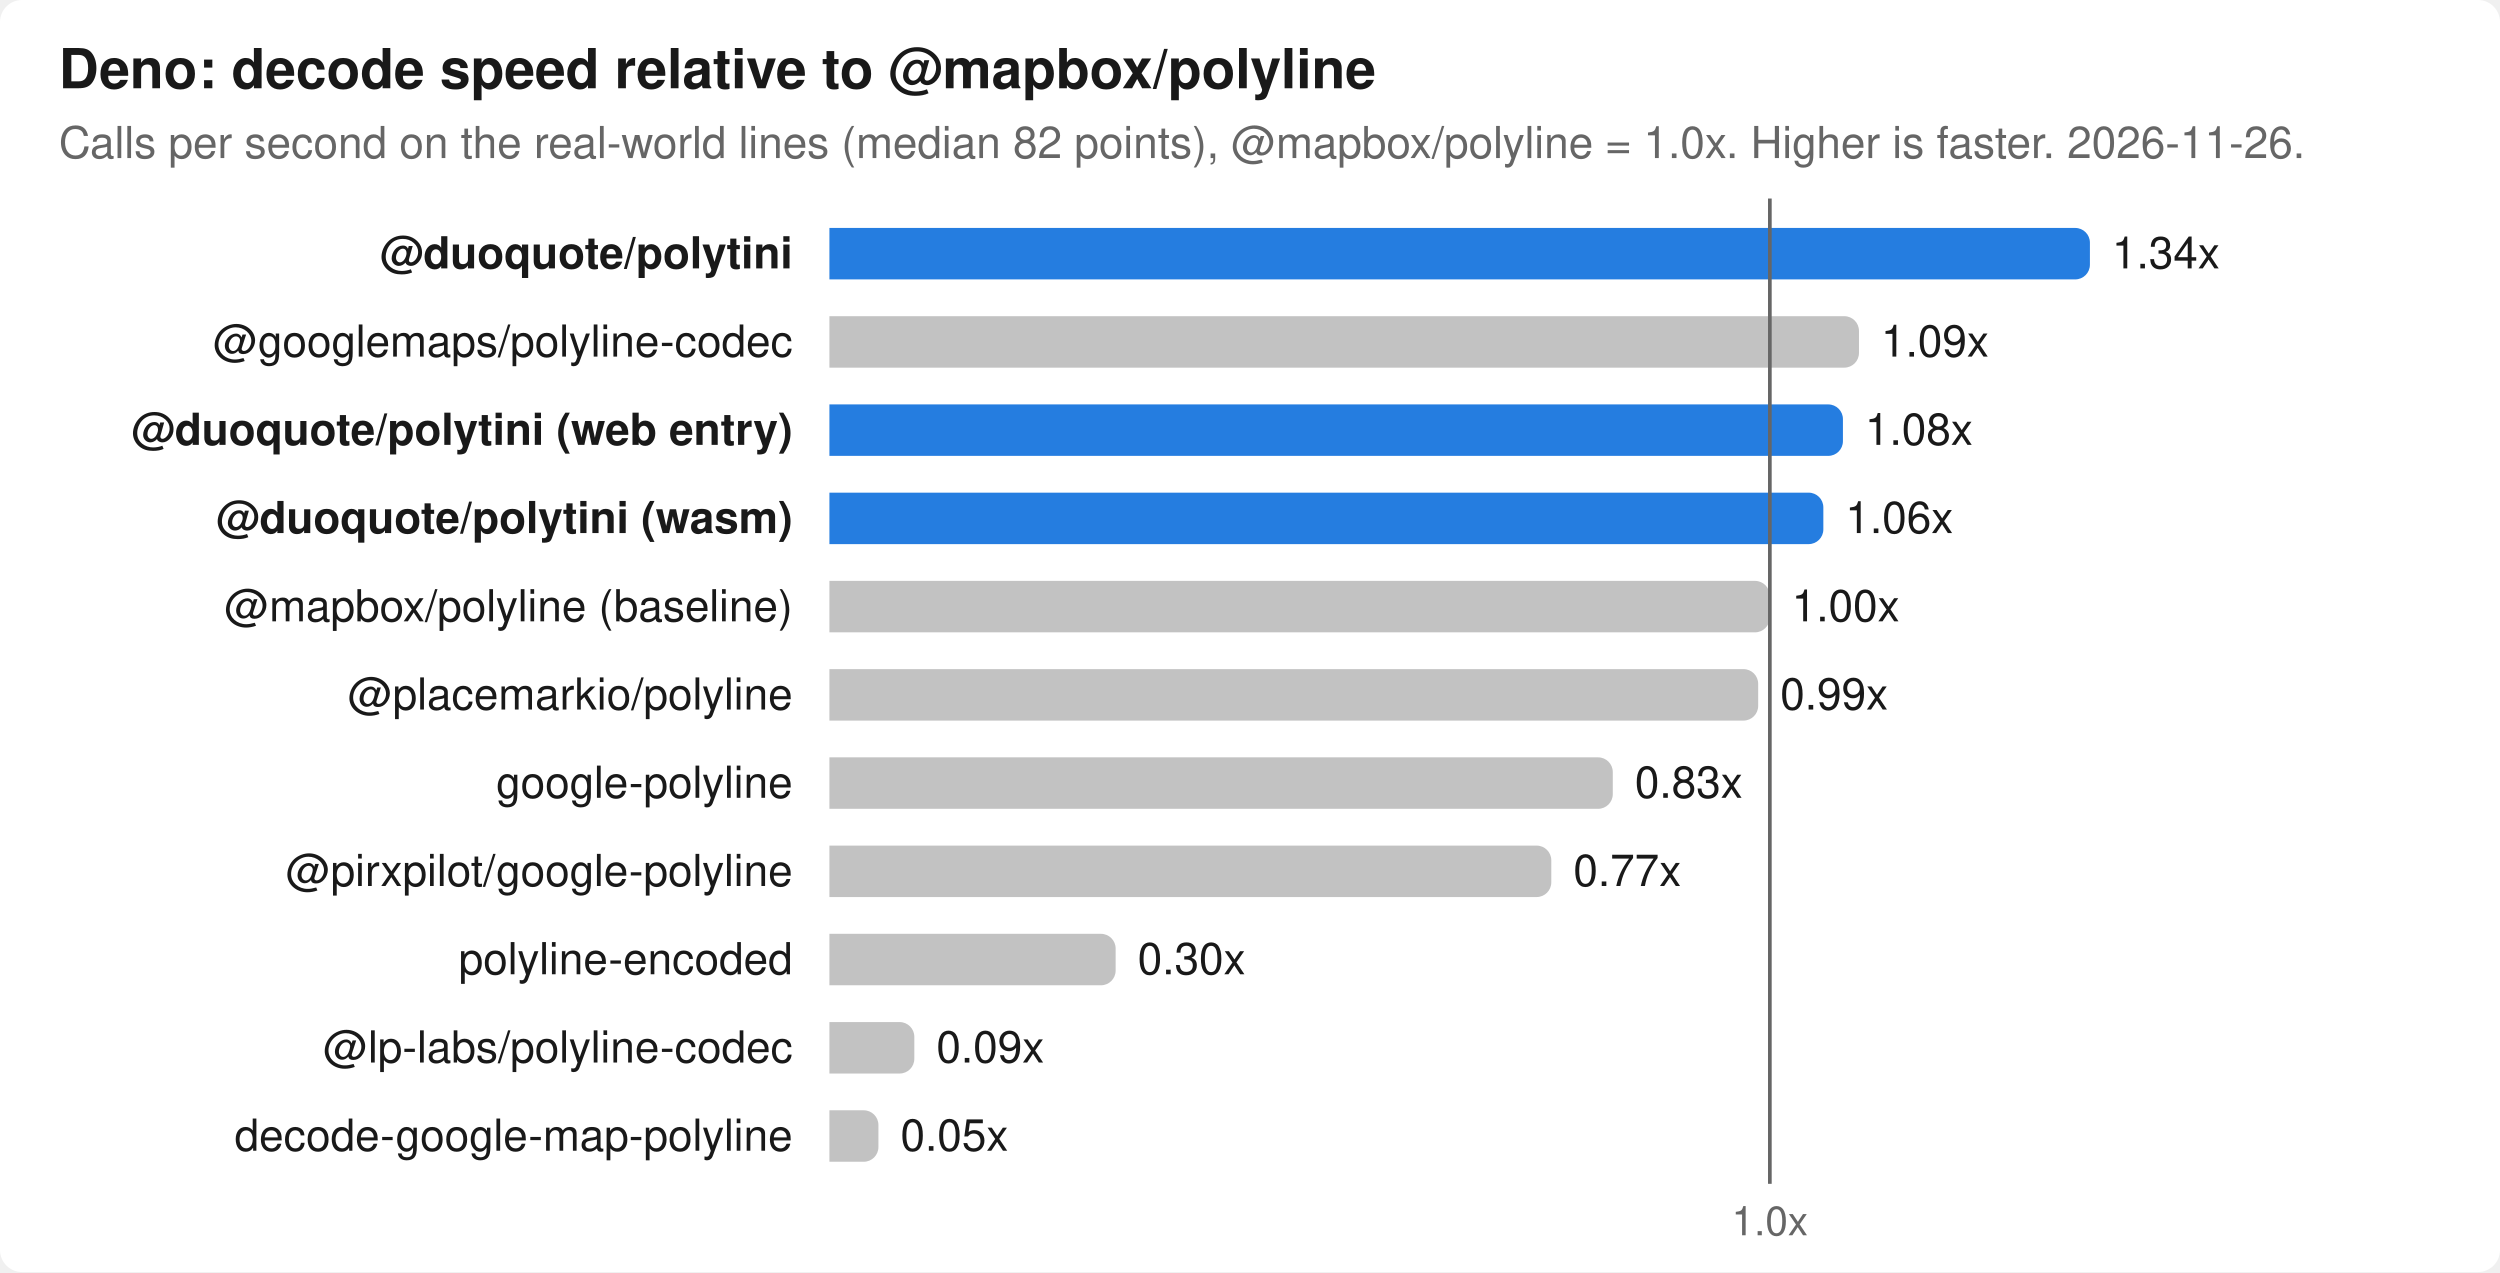
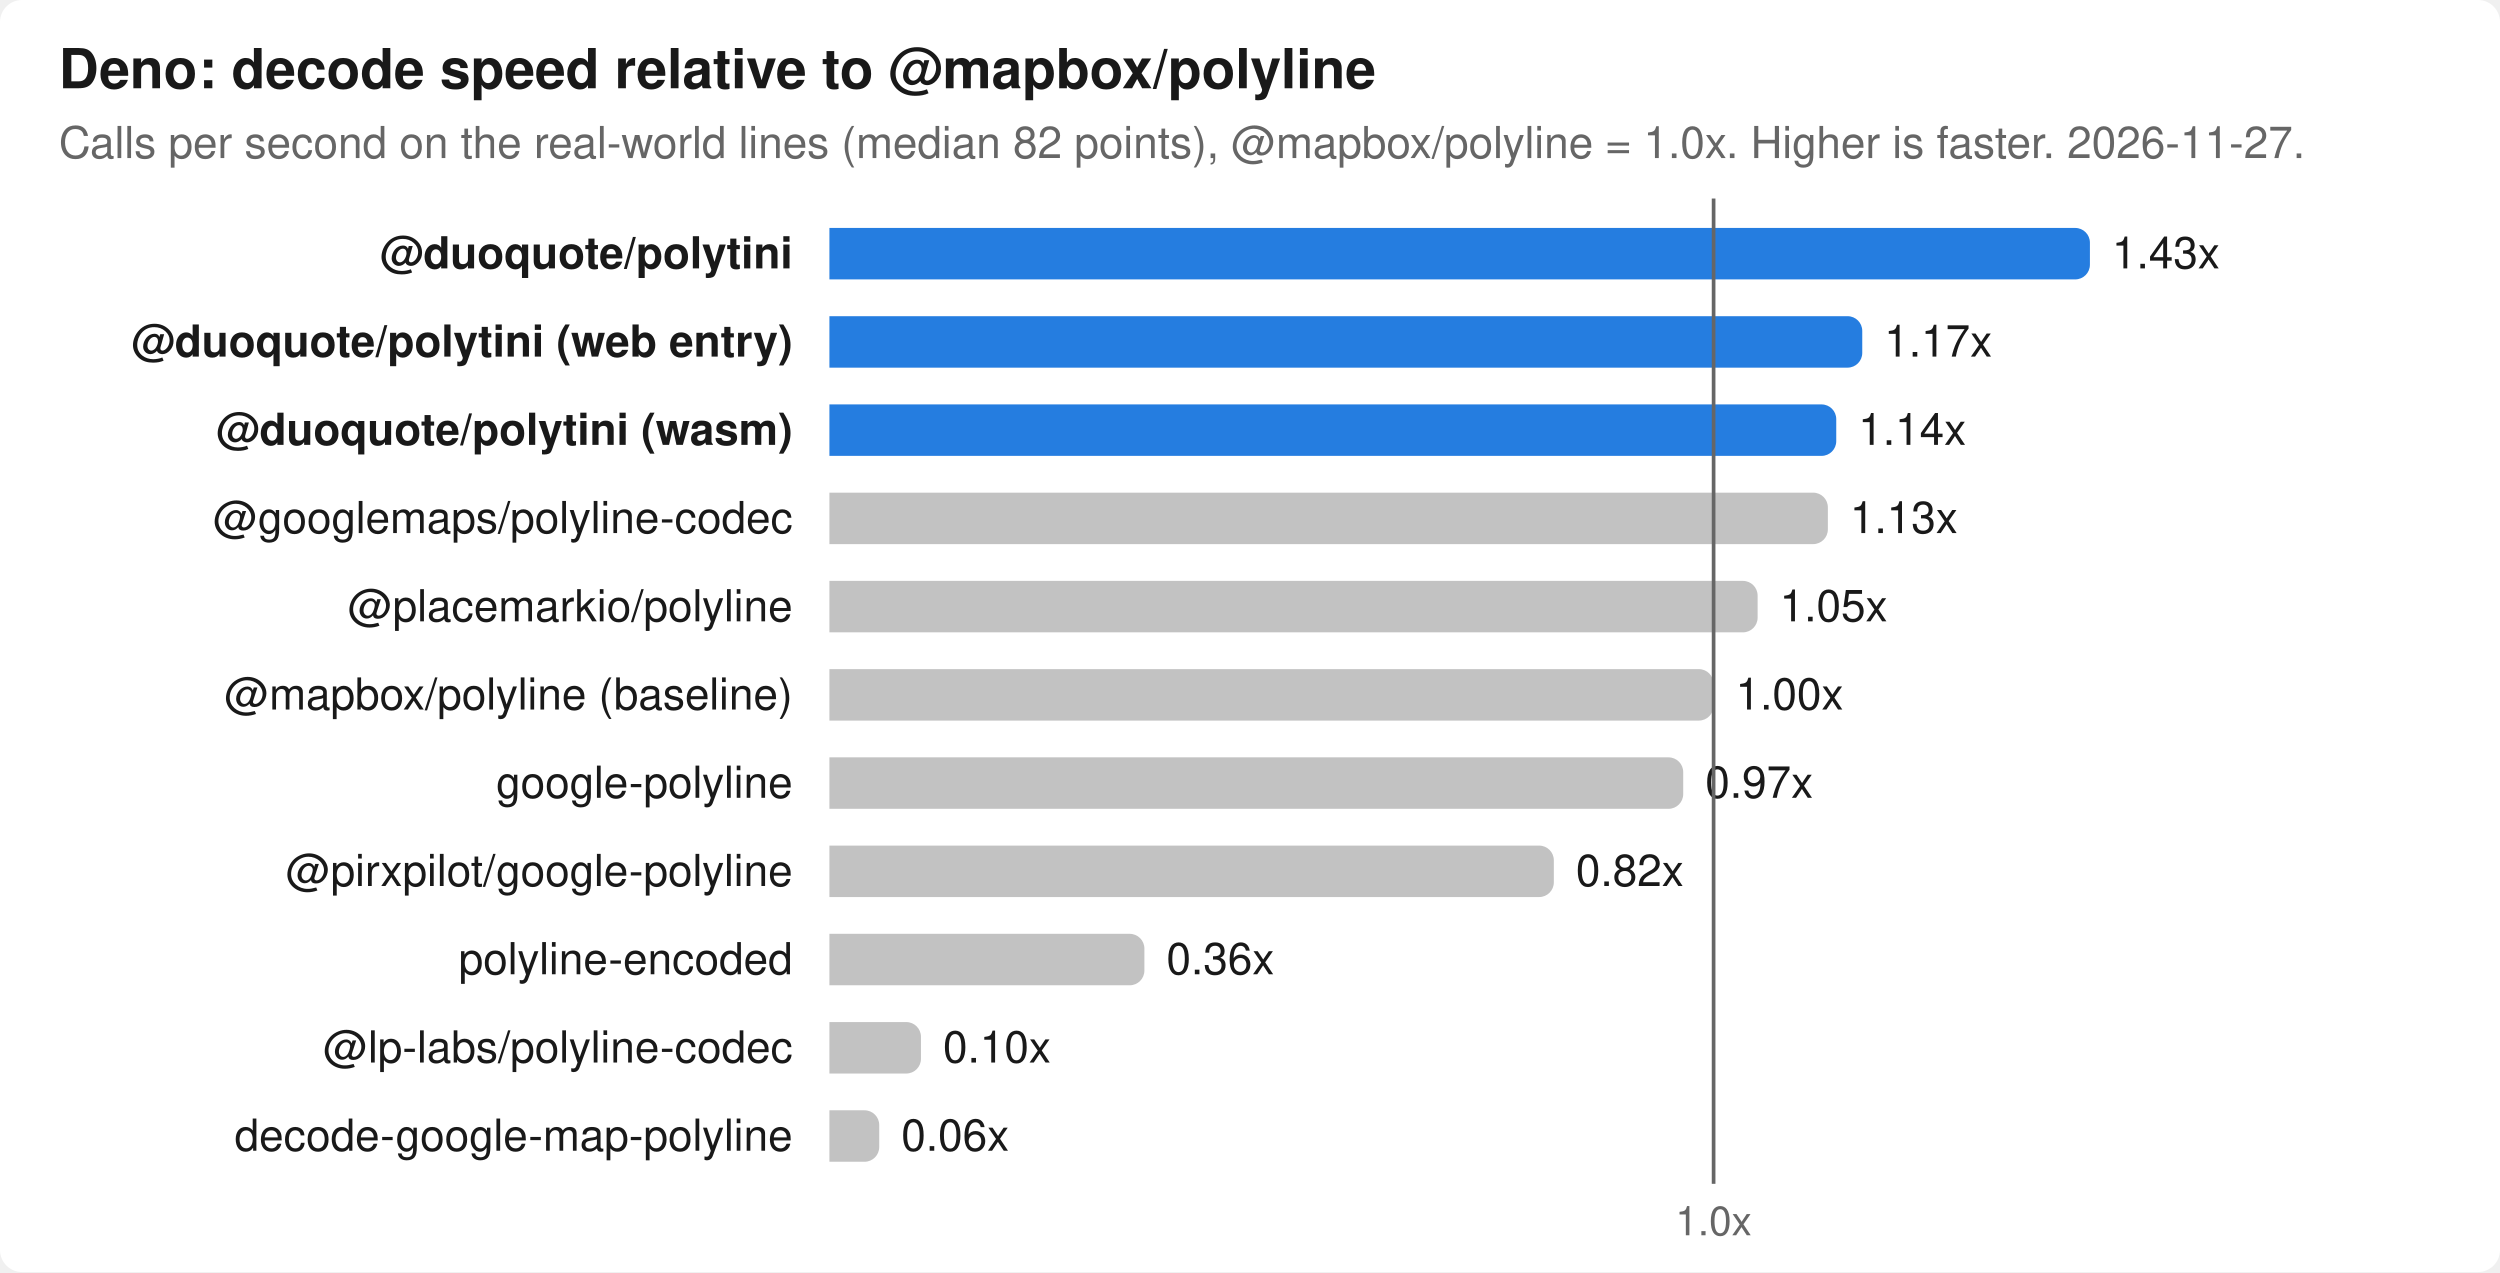
<svg xmlns="http://www.w3.org/2000/svg" width="680" height="346" viewBox="0 0 680 346" role="img" aria-labelledby="t d" font-family="-apple-system, BlinkMacSystemFont, 'Segoe UI', Helvetica, Arial, sans-serif">
  <rect width="680" height="346" rx="6" fill="#ffffff" />
  <text x="16" y="24" font-size="15" font-weight="600" fill="#191919">Deno: decode speed relative to @mapbox/polyline</text>
-   <text x="16" y="43" font-size="12" fill="#666666">Calls per second on the real-world lines (median 82 points), @mapbox/polyline = 1.0x. Higher is faster. 2026-11-26.</text>
+   <text x="16" y="43" font-size="12" fill="#666666">Calls per second on the real-world lines (median 82 points), @mapbox/polyline = 1.0x. Higher is faster. 2026-11-27.</text>
  <text x="215.6" y="73" font-size="12" text-anchor="end" fill="#191919" font-weight="600">@duoquote/polytini</text>
  <path d="M225.6,62h338.857a4,4 0 0 1 4,4v6a4,4 0 0 1 -4,4h-338.857z" fill="#257de0" />
-   <text x="574.457" y="73" font-size="12" fill="#191919">1.34x</text>
-   <text x="215.6" y="97" font-size="12" text-anchor="end" fill="#191919">@googlemaps/polyline-codec</text>
-   <path d="M225.6,86h276.042a4,4 0 0 1 4,4v6a4,4 0 0 1 -4,4h-276.042z" fill="#c2c2c2" />
-   <text x="511.642" y="97" font-size="12" fill="#191919">1.09x</text>
-   <text x="215.6" y="121" font-size="12" text-anchor="end" fill="#191919" font-weight="600">@duoquote/polytini (web entry)</text>
-   <path d="M225.6,110h271.678a4,4 0 0 1 4,4v6a4,4 0 0 1 -4,4h-271.678z" fill="#257de0" />
-   <text x="507.278" y="121" font-size="12" fill="#191919">1.08x</text>
-   <text x="215.6" y="145" font-size="12" text-anchor="end" fill="#191919" font-weight="600">@duoquote/polytini (wasm)</text>
-   <path d="M225.6,134h266.349a4,4 0 0 1 4,4v6a4,4 0 0 1 -4,4h-266.349z" fill="#257de0" />
-   <text x="501.949" y="145" font-size="12" fill="#191919">1.06x</text>
-   <text x="215.6" y="169" font-size="12" text-anchor="end" fill="#191919">@mapbox/polyline (baseline)</text>
-   <path d="M225.6,158h251.757a4,4 0 0 1 4,4v6a4,4 0 0 1 -4,4h-251.757z" fill="#c2c2c2" />
-   <text x="487.357" y="169" font-size="12" fill="#191919">1.00x</text>
-   <text x="215.6" y="193" font-size="12" text-anchor="end" fill="#191919">@placemarkio/polyline</text>
-   <path d="M225.6,182h248.626a4,4 0 0 1 4,4v6a4,4 0 0 1 -4,4h-248.626z" fill="#c2c2c2" />
-   <text x="484.226" y="193" font-size="12" fill="#191919">0.99x</text>
+   <text x="574.457" y="73" font-size="12" fill="#191919">1.43x</text>
+   <text x="215.6" y="97" font-size="12" text-anchor="end" fill="#191919" font-weight="600">@duoquote/polytini (web entry)</text>
+   <path d="M225.6,86h276.933a4,4 0 0 1 4,4v6a4,4 0 0 1 -4,4h-276.933z" fill="#257de0" />
+   <text x="512.533" y="97" font-size="12" fill="#191919">1.17x</text>
+   <text x="215.6" y="121" font-size="12" text-anchor="end" fill="#191919" font-weight="600">@duoquote/polytini (wasm)</text>
+   <path d="M225.6,110h269.859a4,4 0 0 1 4,4v6a4,4 0 0 1 -4,4h-269.859z" fill="#257de0" />
+   <text x="505.459" y="121" font-size="12" fill="#191919">1.14x</text>
+   <text x="215.6" y="145" font-size="12" text-anchor="end" fill="#191919">@googlemaps/polyline-codec</text>
+   <path d="M225.6,134h267.579a4,4 0 0 1 4,4v6a4,4 0 0 1 -4,4h-267.579z" fill="#c2c2c2" />
+   <text x="503.179" y="145" font-size="12" fill="#191919">1.13x</text>
+   <text x="215.6" y="169" font-size="12" text-anchor="end" fill="#191919">@placemarkio/polyline</text>
+   <path d="M225.6,158h248.473a4,4 0 0 1 4,4v6a4,4 0 0 1 -4,4h-248.473z" fill="#c2c2c2" />
+   <text x="484.073" y="169" font-size="12" fill="#191919">1.05x</text>
+   <text x="215.6" y="193" font-size="12" text-anchor="end" fill="#191919">@mapbox/polyline (baseline)</text>
+   <path d="M225.6,182h236.484a4,4 0 0 1 4,4v6a4,4 0 0 1 -4,4h-236.484z" fill="#c2c2c2" />
+   <text x="472.084" y="193" font-size="12" fill="#191919">1.00x</text>
  <text x="215.6" y="217" font-size="12" text-anchor="end" fill="#191919">google-polyline</text>
-   <path d="M225.6,206h209.08a4,4 0 0 1 4,4v6a4,4 0 0 1 -4,4h-209.08z" fill="#c2c2c2" />
-   <text x="444.68" y="217" font-size="12" fill="#191919">0.83x</text>
+   <path d="M225.6,206h228.234a4,4 0 0 1 4,4v6a4,4 0 0 1 -4,4h-228.234z" fill="#c2c2c2" />
+   <text x="463.834" y="217" font-size="12" fill="#191919">0.97x</text>
  <text x="215.6" y="241" font-size="12" text-anchor="end" fill="#191919">@pirxpilot/google-polyline</text>
-   <path d="M225.6,230h192.353a4,4 0 0 1 4,4v6a4,4 0 0 1 -4,4h-192.353z" fill="#c2c2c2" />
-   <text x="427.953" y="241" font-size="12" fill="#191919">0.77x</text>
+   <path d="M225.6,230h193.043a4,4 0 0 1 4,4v6a4,4 0 0 1 -4,4h-193.043z" fill="#c2c2c2" />
+   <text x="428.643" y="241" font-size="12" fill="#191919">0.82x</text>
  <text x="215.6" y="265" font-size="12" text-anchor="end" fill="#191919">polyline-encoded</text>
-   <path d="M225.6,254h73.855a4,4 0 0 1 4,4v6a4,4 0 0 1 -4,4h-73.855z" fill="#c2c2c2" />
-   <text x="309.455" y="265" font-size="12" fill="#191919">0.30x</text>
+   <path d="M225.6,254h81.675a4,4 0 0 1 4,4v6a4,4 0 0 1 -4,4h-81.675z" fill="#c2c2c2" />
+   <text x="317.275" y="265" font-size="12" fill="#191919">0.36x</text>
  <text x="215.6" y="289" font-size="12" text-anchor="end" fill="#191919">@lp-labs/polyline-codec</text>
-   <path d="M225.6,278h19.095a4,4 0 0 1 4,4v6a4,4 0 0 1 -4,4h-19.095z" fill="#c2c2c2" />
-   <text x="254.695" y="289" font-size="12" fill="#191919">0.09x</text>
+   <path d="M225.6,278h20.9a4,4 0 0 1 4,4v6a4,4 0 0 1 -4,4h-20.9z" fill="#c2c2c2" />
+   <text x="256.5" y="289" font-size="12" fill="#191919">0.10x</text>
  <text x="215.6" y="313" font-size="12" text-anchor="end" fill="#191919">decode-google-map-polyline</text>
-   <path d="M225.6,302h9.332a4,4 0 0 1 4,4v6a4,4 0 0 1 -4,4h-9.332z" fill="#c2c2c2" />
-   <text x="244.932" y="313" font-size="12" fill="#191919">0.05x</text>
-   <line x1="481.4" y1="54" x2="481.4" y2="322" stroke="#666666" stroke-width="1" />
-   <text x="481.4" y="336" font-size="11" text-anchor="middle" fill="#666666">1.0x</text>
+   <path d="M225.6,302h9.55a4,4 0 0 1 4,4v6a4,4 0 0 1 -4,4h-9.55z" fill="#c2c2c2" />
+   <text x="245.15" y="313" font-size="12" fill="#191919">0.06x</text>
+   <line x1="466.1" y1="54" x2="466.1" y2="322" stroke="#666666" stroke-width="1" />
+   <text x="466.1" y="336" font-size="11" text-anchor="middle" fill="#666666">1.0x</text>
</svg>
